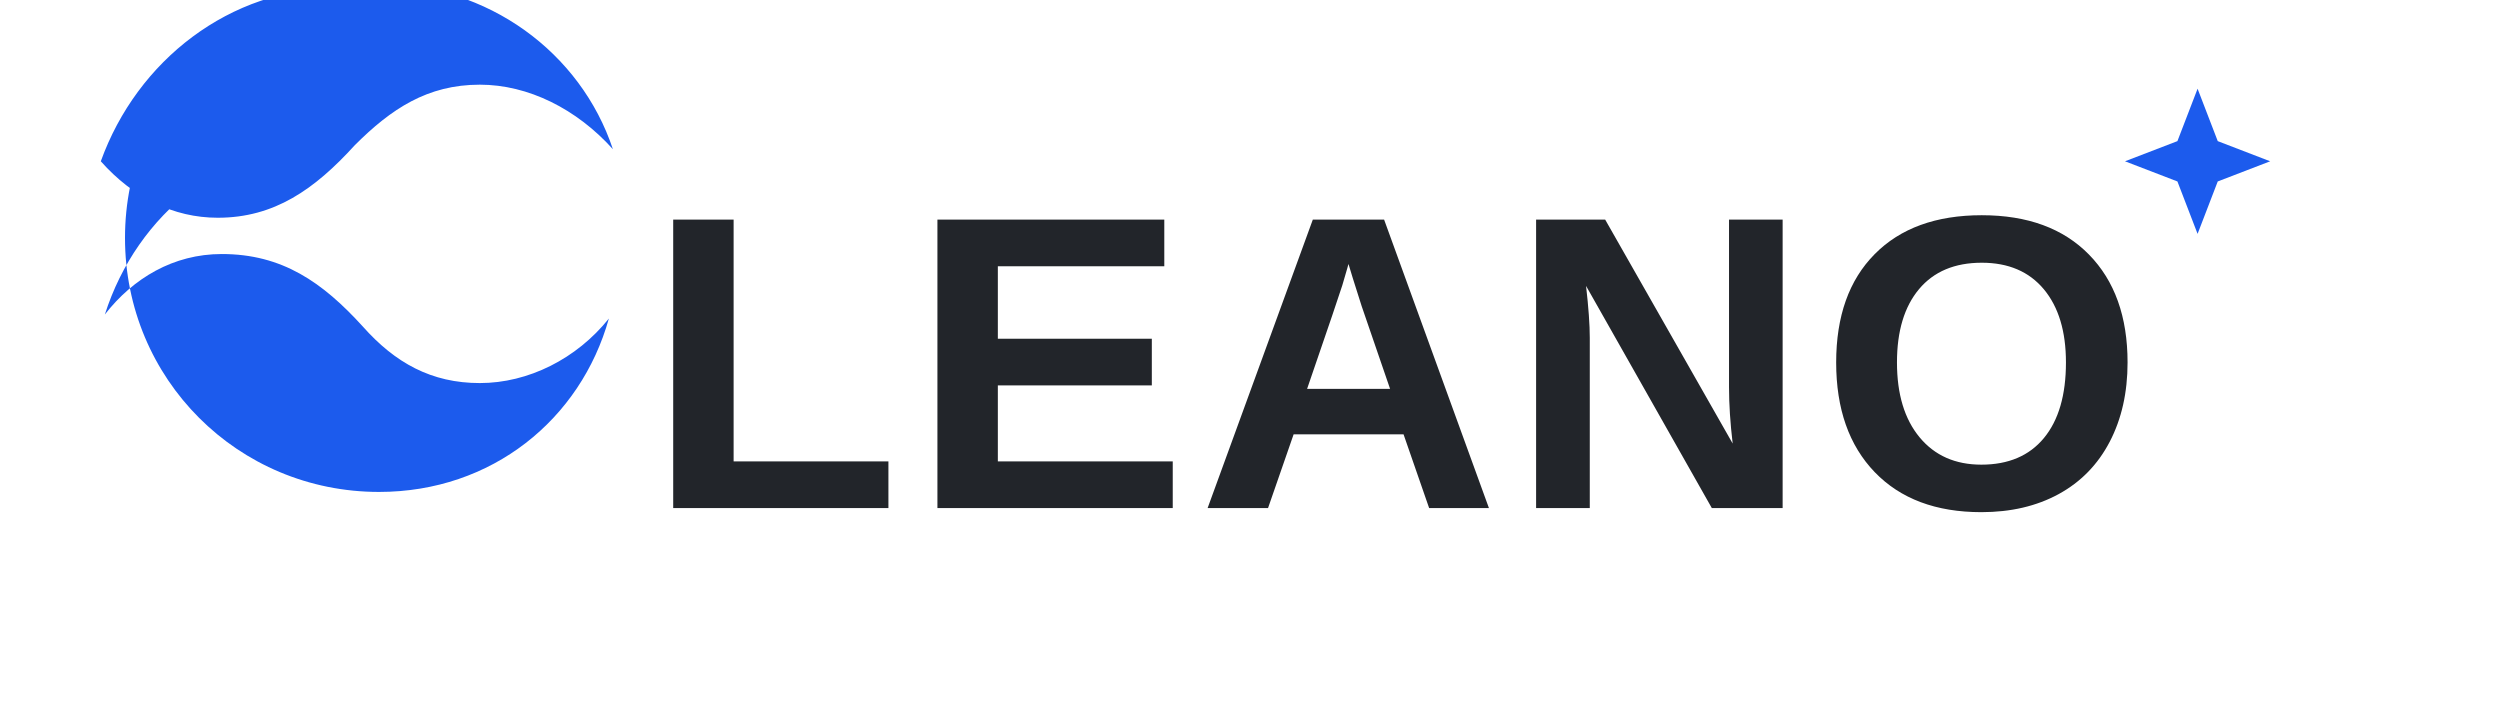
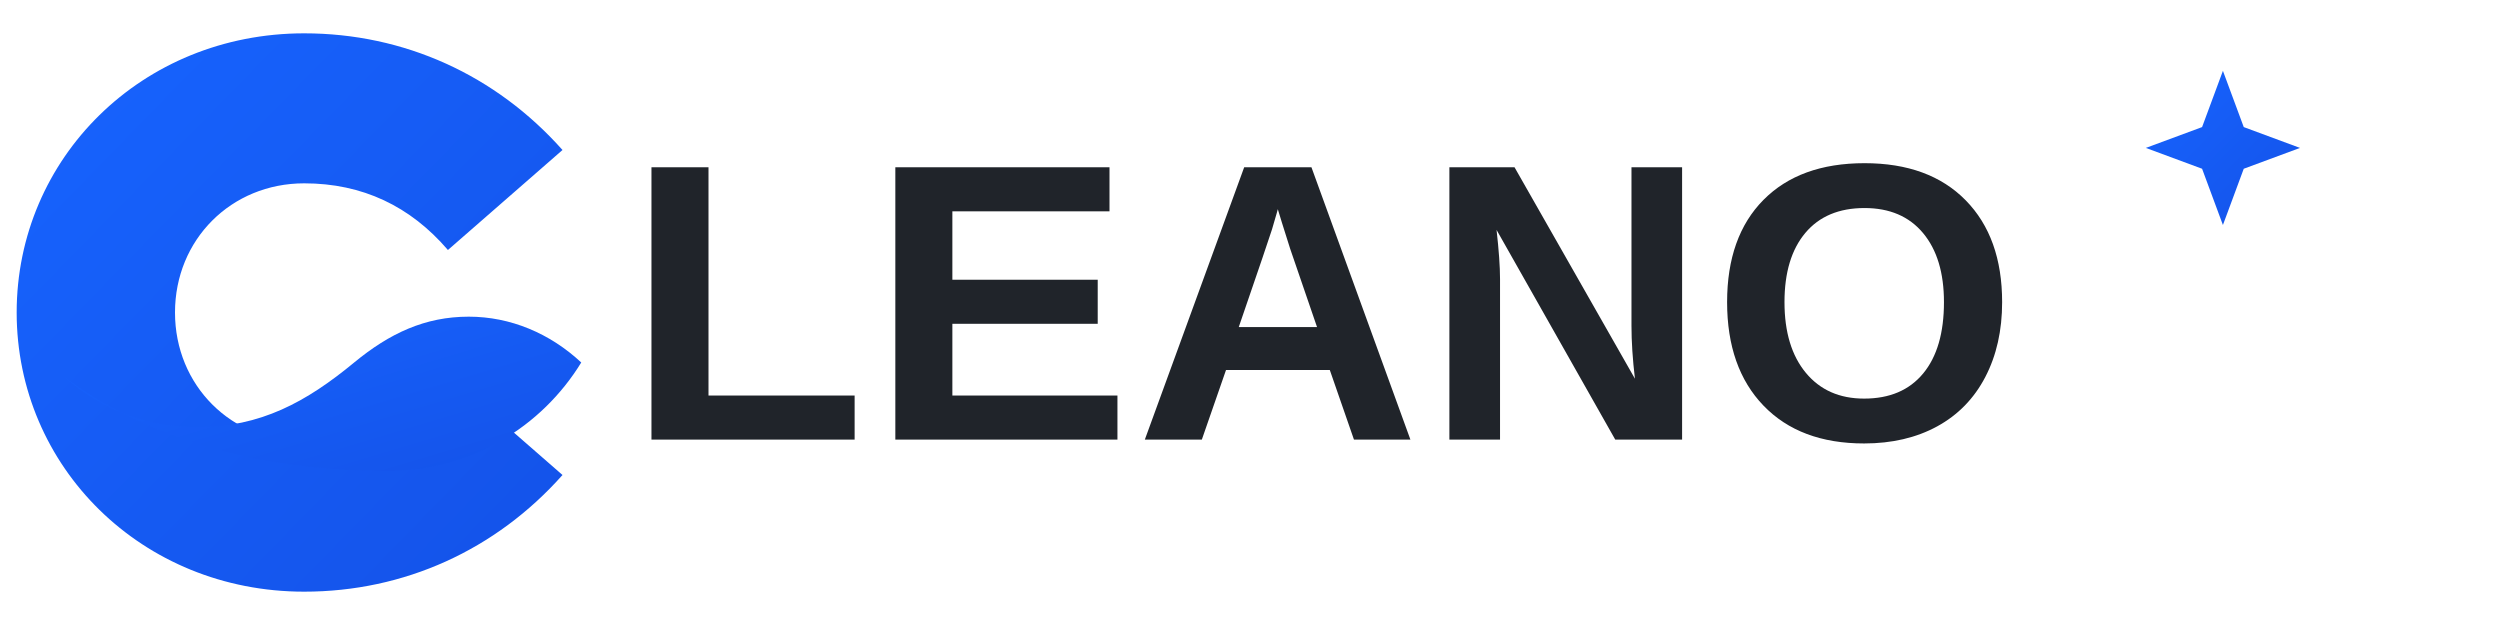
- <svg xmlns="http://www.w3.org/2000/svg" viewBox="0 0 620 180" role="img" aria-labelledby="title desc">
-   <rect width="620" height="180" fill="none" />
-   <g fill="#1c5bed">
-     <path d="M84 35c-28 0-50 18-58 43 7-9 17-15 29-15 15 0 25 7 35 18 8 9 17 14 29 14 12 0 24-6 32-16-7 25-29 43-57 43-35 0-63-28-63-63s28-63 63-63c27 0 50 17 58 41-9-10-21-16-33-16-13 0-22 6-31 15-10 11-20 18-34 18-11 0-21-5-29-14 9-25 32-43 59-43z" />
-     <path d="M545 22l5 13 13 5-13 5-5 13-5-13-13-5 13-5z" />
+ <svg xmlns="http://www.w3.org/2000/svg" viewBox="0 0 1200 300" role="img" aria-labelledby="title desc">
+   <defs>
+     <linearGradient id="blue" x1="0" y1="0" x2="1" y2="1">
+       <stop offset="0" stop-color="#1764ff" />
+       <stop offset="1" stop-color="#1452e8" />
+     </linearGradient>
+   </defs>
+   <g fill="url(#blue)">
+     <path d="M270 72c-32-36-76-56-124-56C68 16 8 76 8 150s60 134 138 134c48 0 92-20 124-56l-55-48c-18 21-41 32-69 32-35 0-62-27-62-62s27-62 62-62c28 0 51 11 69 32z" />
+     <path d="M31 181c18 16 40 24 64 24 30 0 52-12 75-31 17-14 34-22 55-22 20 0 39 8 54 22-19 31-53 52-93 52-67 0-119-18-155-45z" />
+     <path d="M1067 34l10 27 27 10-27 10-10 27-10-27-27-10 27-10z" />
  </g>
-   <text x="160" y="126" font-family="Arial, Helvetica, sans-serif" font-size="104" font-weight="800" letter-spacing="2" fill="#22252a">LEANO</text>
+   <text x="300" y="211" font-family="Arial, Helvetica, sans-serif" font-size="190" font-weight="800" letter-spacing="1" fill="#20242a">LEANO</text>
</svg>
